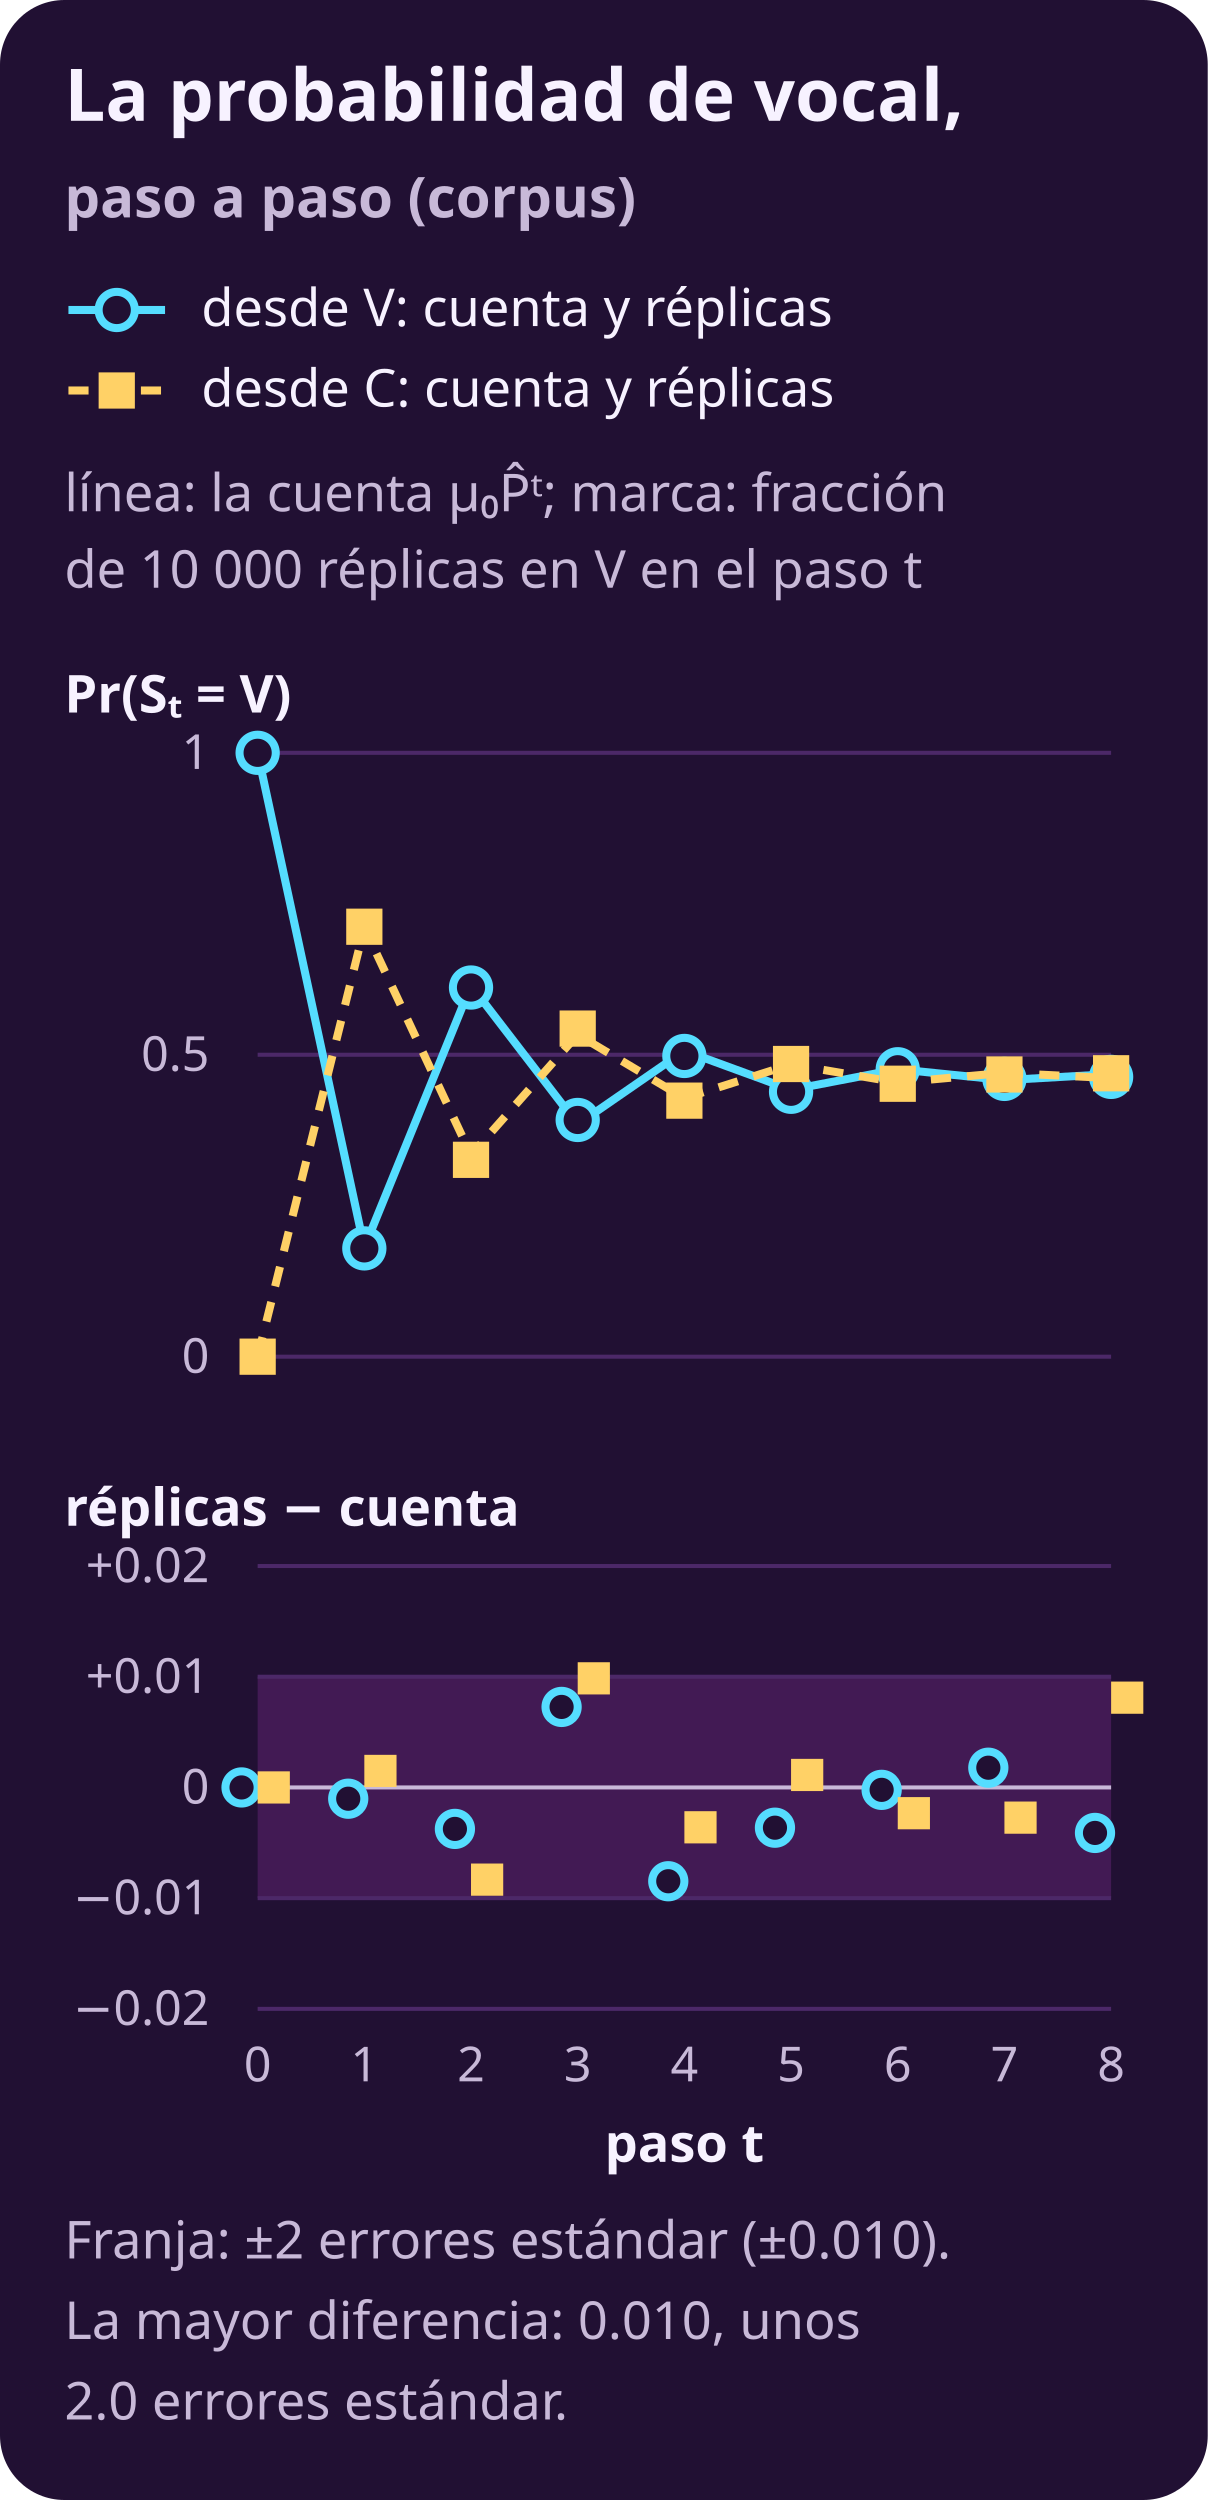
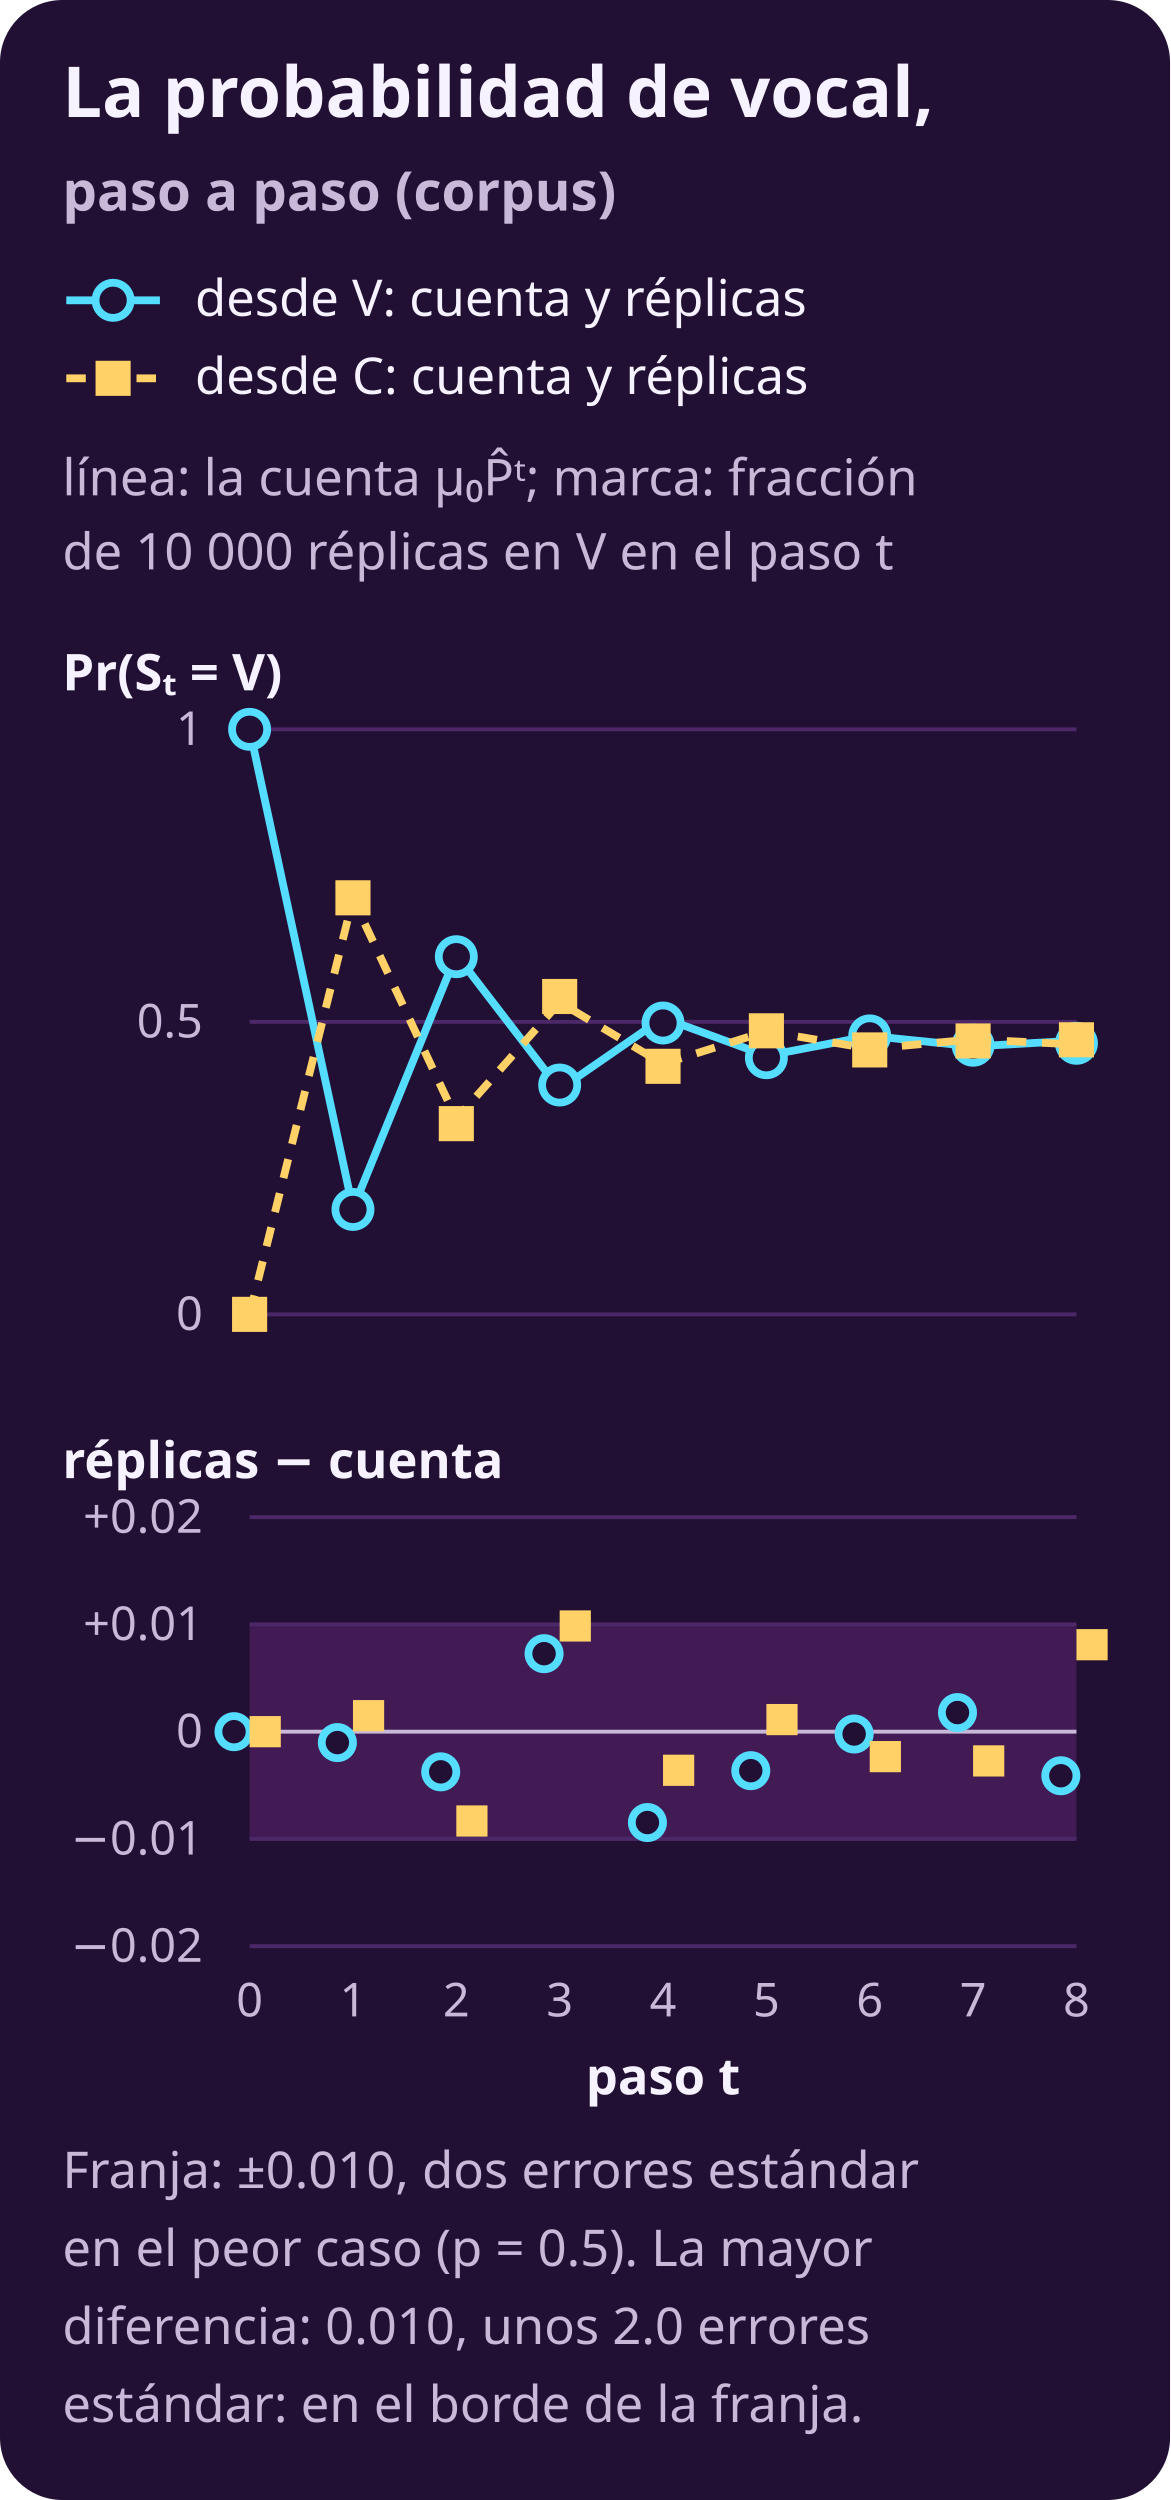
- <svg xmlns="http://www.w3.org/2000/svg" width="300" height="621" viewBox="0 0 300 621" role="img" aria-label="Probabilidad de estar en V en el paso t, de t = 0 a 8, con la matriz del corpus. Arriba, la cuenta μ₀P̂ᵗ (línea) y la fracción de 10 000 réplicas en V (marcas). Desde V: cuenta 1.000, 0.181, 0.615, 0.385, 0.507, 0.442, 0.476, 0.458, 0.468; réplicas 1.000, 0.180, 0.611, 0.392, 0.498, 0.438, 0.476, 0.460, 0.464. Desde C: cuenta 0.000, 0.710, 0.334, 0.533, 0.428, 0.484, 0.454, 0.470, 0.462; réplicas 0.000, 0.712, 0.326, 0.543, 0.424, 0.485, 0.452, 0.467, 0.470. Abajo, réplicas menos cuenta, con una franja de ±2 errores estándar (±0.010); la mayor diferencia es 0.010, unos 2.0 errores estándar. En esta matriz las dos curvas se acercan.">
-   <rect x="0" y="0" width="300" height="621" rx="16" fill="#211033" />
+ <svg xmlns="http://www.w3.org/2000/svg" width="300" height="641" viewBox="0 0 300 641" role="img" aria-label="Probabilidad de estar en V en el paso t, de t = 0 a 8, con la matriz del corpus. Arriba, la cuenta μ₀P̂ᵗ (línea) y la fracción de 10 000 réplicas en V (marcas). Desde V: cuenta 1.000, 0.181, 0.615, 0.385, 0.507, 0.442, 0.476, 0.458, 0.468; réplicas 1.000, 0.180, 0.611, 0.392, 0.498, 0.438, 0.476, 0.460, 0.464. Desde C: cuenta 0.000, 0.710, 0.334, 0.533, 0.428, 0.484, 0.454, 0.470, 0.462; réplicas 0.000, 0.712, 0.326, 0.543, 0.424, 0.485, 0.452, 0.467, 0.470. Abajo, réplicas menos cuenta, con una franja de ±0.010, dos errores estándar en el peor caso (p = 0.5); la mayor diferencia es 0.010, unos 2.0 errores estándar. En esta matriz las dos curvas se acercan.">
+   <rect x="0" y="0" width="300" height="641" rx="16" fill="#211033" />
  <defs>
    <marker id="p" viewBox="0 0 10 10" refX="9" refY="5" markerWidth="6" markerHeight="6" orient="auto-start-reverse">
      <path d="M 0 0 L 10 5 L 0 10 z" fill="#f04cff" />
    </marker>
    <marker id="s" viewBox="0 0 10 10" refX="9" refY="5" markerWidth="6" markerHeight="6" orient="auto-start-reverse">
      <path d="M 0 0 L 10 5 L 0 10 z" fill="#c8b9d8" />
    </marker>
  </defs>
  <text x="16" y="30" fill="#f7f2ff" font-family="system-ui, sans-serif" font-size="18" font-weight="700" text-anchor="start">La probabilidad de vocal,</text>
  <text x="16" y="54" fill="#c8b9d8" font-family="system-ui, sans-serif" font-size="14" font-weight="700" text-anchor="start">paso a paso (corpus)</text>
  <polyline points="17,77 41,77" fill="none" stroke="#55ddff" stroke-width="2" />
  <circle cx="29" cy="77" r="4.5" fill="#211033" stroke="#55ddff" stroke-width="2" />
  <text x="50" y="81" fill="#f7f2ff" font-family="system-ui, sans-serif" font-size="13" font-weight="normal" text-anchor="start">desde V: cuenta y réplicas</text>
  <polyline points="17,97 41,97" fill="none" stroke="#ffd166" stroke-width="2" stroke-dasharray="5 4" />
  <rect x="25" y="93" width="8" height="8" fill="#ffd166" stroke="#ffd166" stroke-width="1" />
  <text x="50" y="101" fill="#f7f2ff" font-family="system-ui, sans-serif" font-size="13" font-weight="normal" text-anchor="start">desde C: cuenta y réplicas</text>
  <text x="16" y="127" fill="#c8b9d8" font-family="system-ui, sans-serif" font-size="13" font-weight="normal" text-anchor="start">línea: la cuenta μ₀P̂ᵗ; marca: fracción</text>
  <text x="16" y="146" fill="#c8b9d8" font-family="system-ui, sans-serif" font-size="13" font-weight="normal" text-anchor="start">de 10 000 réplicas en V en el paso t</text>
  <text x="16" y="177" fill="#f7f2ff" font-family="system-ui, sans-serif" font-size="13" font-weight="700" text-anchor="start">Pr(Sₜ = V)</text>
  <line x1="64" y1="337" x2="276" y2="337" stroke="#4c2868" stroke-width="1" />
  <text x="52" y="341" fill="#c8b9d8" font-family="system-ui, sans-serif" font-size="12" font-weight="normal" text-anchor="end">0</text>
  <line x1="64" y1="262" x2="276" y2="262" stroke="#4c2868" stroke-width="1" />
  <text x="52" y="266" fill="#c8b9d8" font-family="system-ui, sans-serif" font-size="12" font-weight="normal" text-anchor="end">0.5</text>
  <line x1="64" y1="187" x2="276" y2="187" stroke="#4c2868" stroke-width="1" />
  <text x="52" y="191" fill="#c8b9d8" font-family="system-ui, sans-serif" font-size="12" font-weight="normal" text-anchor="end">1</text>
  <polyline points="64,187 90.5,309.9 117,244.8 143.5,279.3 170,261 196.5,270.7 223,265.6 249.5,268.3 276,266.8" fill="none" stroke="#55ddff" stroke-width="2" />
  <circle cx="64" cy="187" r="4.5" fill="#211033" stroke="#55ddff" stroke-width="2" />
  <circle cx="90.5" cy="310.1" r="4.5" fill="#211033" stroke="#55ddff" stroke-width="2" />
  <circle cx="117" cy="245.3" r="4.5" fill="#211033" stroke="#55ddff" stroke-width="2" />
  <circle cx="143.5" cy="278.2" r="4.5" fill="#211033" stroke="#55ddff" stroke-width="2" />
  <circle cx="170" cy="262.3" r="4.5" fill="#211033" stroke="#55ddff" stroke-width="2" />
  <circle cx="196.5" cy="271.2" r="4.5" fill="#211033" stroke="#55ddff" stroke-width="2" />
  <circle cx="223" cy="265.6" r="4.5" fill="#211033" stroke="#55ddff" stroke-width="2" />
  <circle cx="249.5" cy="268" r="4.5" fill="#211033" stroke="#55ddff" stroke-width="2" />
  <circle cx="276" cy="267.5" r="4.5" fill="#211033" stroke="#55ddff" stroke-width="2" />
  <polyline points="64,337 90.5,230.4 117,286.9 143.5,257 170,272.8 196.5,264.4 223,268.9 249.5,266.5 276,267.8" fill="none" stroke="#ffd166" stroke-width="2" stroke-dasharray="5 4" />
  <rect x="60" y="333" width="8" height="8" fill="#ffd166" stroke="#ffd166" stroke-width="1" />
  <rect x="86.5" y="226.2" width="8" height="8" fill="#ffd166" stroke="#ffd166" stroke-width="1" />
  <rect x="113" y="284.1" width="8" height="8" fill="#ffd166" stroke="#ffd166" stroke-width="1" />
  <rect x="139.5" y="251.5" width="8" height="8" fill="#ffd166" stroke="#ffd166" stroke-width="1" />
  <rect x="166" y="269.4" width="8" height="8" fill="#ffd166" stroke="#ffd166" stroke-width="1" />
  <rect x="192.5" y="260.3" width="8" height="8" fill="#ffd166" stroke="#ffd166" stroke-width="1" />
  <rect x="219" y="265.2" width="8" height="8" fill="#ffd166" stroke="#ffd166" stroke-width="1" />
  <rect x="245.5" y="262.9" width="8" height="8" fill="#ffd166" stroke="#ffd166" stroke-width="1" />
  <rect x="272" y="262.6" width="8" height="8" fill="#ffd166" stroke="#ffd166" stroke-width="1" />
  <text x="16" y="379" fill="#f7f2ff" font-family="system-ui, sans-serif" font-size="13" font-weight="700" text-anchor="start">réplicas − cuenta</text>
  <rect x="64" y="416.5" width="212" height="55" fill="#421a54" />
  <line x1="64" y1="499" x2="276" y2="499" stroke="#4c2868" stroke-width="1" />
  <text x="52" y="503" fill="#c8b9d8" font-family="system-ui, sans-serif" font-size="12" font-weight="normal" text-anchor="end">−0.02</text>
  <line x1="64" y1="471.5" x2="276" y2="471.5" stroke="#4c2868" stroke-width="1" />
  <text x="52" y="475.5" fill="#c8b9d8" font-family="system-ui, sans-serif" font-size="12" font-weight="normal" text-anchor="end">−0.01</text>
  <line x1="64" y1="444" x2="276" y2="444" stroke="#c8b9d8" stroke-width="1" />
  <text x="52" y="448" fill="#c8b9d8" font-family="system-ui, sans-serif" font-size="12" font-weight="normal" text-anchor="end">0</text>
  <line x1="64" y1="416.5" x2="276" y2="416.5" stroke="#4c2868" stroke-width="1" />
  <text x="52" y="420.5" fill="#c8b9d8" font-family="system-ui, sans-serif" font-size="12" font-weight="normal" text-anchor="end">+0.01</text>
  <line x1="64" y1="389" x2="276" y2="389" stroke="#4c2868" stroke-width="1" />
  <text x="52" y="393" fill="#c8b9d8" font-family="system-ui, sans-serif" font-size="12" font-weight="normal" text-anchor="end">+0.02</text>
  <circle cx="60" cy="444" r="4" fill="#211033" stroke="#55ddff" stroke-width="2" />
  <circle cx="86.5" cy="446.8" r="4" fill="#211033" stroke="#55ddff" stroke-width="2" />
  <circle cx="113" cy="454.3" r="4" fill="#211033" stroke="#55ddff" stroke-width="2" />
  <circle cx="139.5" cy="424" r="4" fill="#211033" stroke="#55ddff" stroke-width="2" />
  <circle cx="166" cy="467.3" r="4" fill="#211033" stroke="#55ddff" stroke-width="2" />
  <circle cx="192.5" cy="454" r="4" fill="#211033" stroke="#55ddff" stroke-width="2" />
  <circle cx="219" cy="444.6" r="4" fill="#211033" stroke="#55ddff" stroke-width="2" />
  <circle cx="245.5" cy="439.1" r="4" fill="#211033" stroke="#55ddff" stroke-width="2" />
  <circle cx="272" cy="455.3" r="4" fill="#211033" stroke="#55ddff" stroke-width="2" />
  <rect x="64.5" y="440.5" width="7" height="7" fill="#ffd166" stroke="#ffd166" stroke-width="1" />
  <rect x="91" y="436.4" width="7" height="7" fill="#ffd166" stroke="#ffd166" stroke-width="1" />
  <rect x="117.5" y="463.4" width="7" height="7" fill="#ffd166" stroke="#ffd166" stroke-width="1" />
  <rect x="144" y="413.4" width="7" height="7" fill="#ffd166" stroke="#ffd166" stroke-width="1" />
  <rect x="170.5" y="450.4" width="7" height="7" fill="#ffd166" stroke="#ffd166" stroke-width="1" />
  <rect x="197" y="437.4" width="7" height="7" fill="#ffd166" stroke="#ffd166" stroke-width="1" />
  <rect x="223.5" y="446.9" width="7" height="7" fill="#ffd166" stroke="#ffd166" stroke-width="1" />
  <rect x="250" y="448" width="7" height="7" fill="#ffd166" stroke="#ffd166" stroke-width="1" />
  <rect x="276.5" y="418.2" width="7" height="7" fill="#ffd166" stroke="#ffd166" stroke-width="1" />
  <text x="64" y="517" fill="#c8b9d8" font-family="system-ui, sans-serif" font-size="12" font-weight="normal" text-anchor="middle">0</text>
  <text x="90.5" y="517" fill="#c8b9d8" font-family="system-ui, sans-serif" font-size="12" font-weight="normal" text-anchor="middle">1</text>
  <text x="117" y="517" fill="#c8b9d8" font-family="system-ui, sans-serif" font-size="12" font-weight="normal" text-anchor="middle">2</text>
  <text x="143.5" y="517" fill="#c8b9d8" font-family="system-ui, sans-serif" font-size="12" font-weight="normal" text-anchor="middle">3</text>
  <text x="170" y="517" fill="#c8b9d8" font-family="system-ui, sans-serif" font-size="12" font-weight="normal" text-anchor="middle">4</text>
  <text x="196.5" y="517" fill="#c8b9d8" font-family="system-ui, sans-serif" font-size="12" font-weight="normal" text-anchor="middle">5</text>
  <text x="223" y="517" fill="#c8b9d8" font-family="system-ui, sans-serif" font-size="12" font-weight="normal" text-anchor="middle">6</text>
  <text x="249.5" y="517" fill="#c8b9d8" font-family="system-ui, sans-serif" font-size="12" font-weight="normal" text-anchor="middle">7</text>
  <text x="276" y="517" fill="#c8b9d8" font-family="system-ui, sans-serif" font-size="12" font-weight="normal" text-anchor="middle">8</text>
  <text x="170" y="537" fill="#f7f2ff" font-family="system-ui, sans-serif" font-size="13" font-weight="700" text-anchor="middle">paso t</text>
-   <text x="16" y="561" fill="#c8b9d8" font-family="system-ui, sans-serif" font-size="13" font-weight="normal" text-anchor="start">Franja: ±2 errores estándar (±0.010).</text>
-   <text x="16" y="581" fill="#c8b9d8" font-family="system-ui, sans-serif" font-size="13" font-weight="normal" text-anchor="start">La mayor diferencia: 0.010, unos</text>
-   <text x="16" y="601" fill="#c8b9d8" font-family="system-ui, sans-serif" font-size="13" font-weight="normal" text-anchor="start">2.0 errores estándar.</text>
+   <text x="16" y="561" fill="#c8b9d8" font-family="system-ui, sans-serif" font-size="13" font-weight="normal" text-anchor="start">Franja: ±0.010, dos errores estándar</text>
+   <text x="16" y="581" fill="#c8b9d8" font-family="system-ui, sans-serif" font-size="13" font-weight="normal" text-anchor="start">en el peor caso (p = 0.5). La mayor</text>
+   <text x="16" y="601" fill="#c8b9d8" font-family="system-ui, sans-serif" font-size="13" font-weight="normal" text-anchor="start">diferencia: 0.010, unos 2.0 errores</text>
+   <text x="16" y="621" fill="#c8b9d8" font-family="system-ui, sans-serif" font-size="13" font-weight="normal" text-anchor="start">estándar: en el borde de la franja.</text>
</svg>
